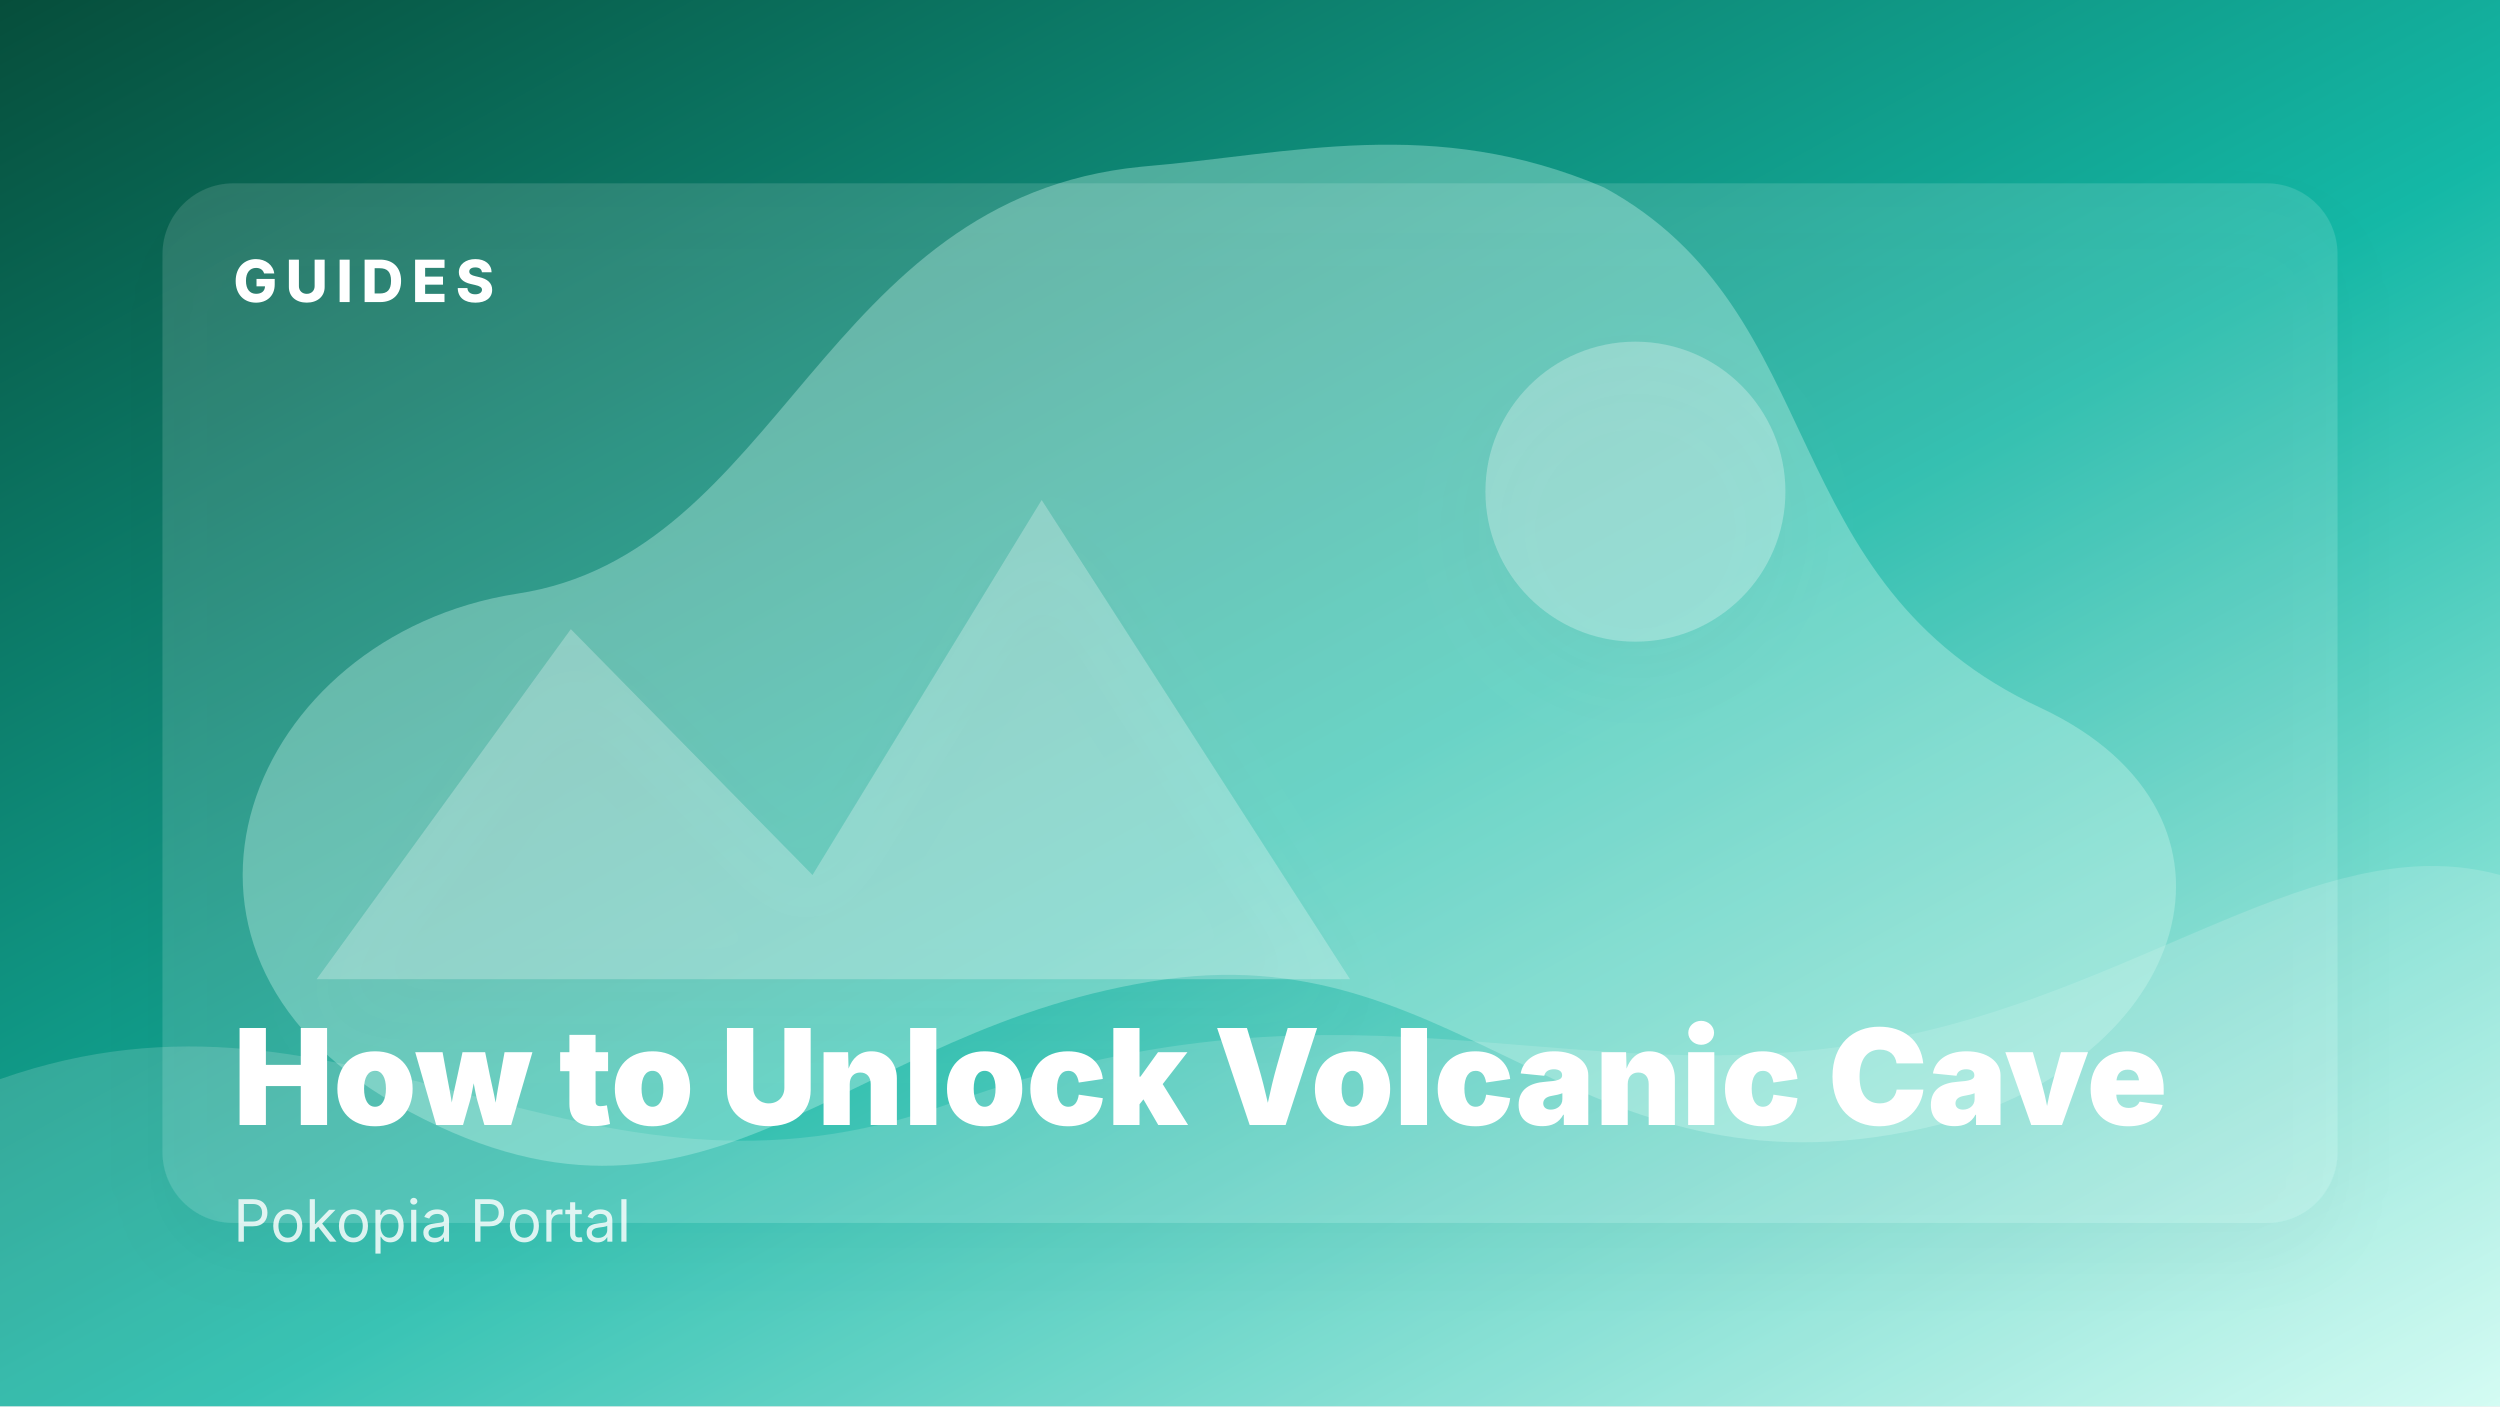
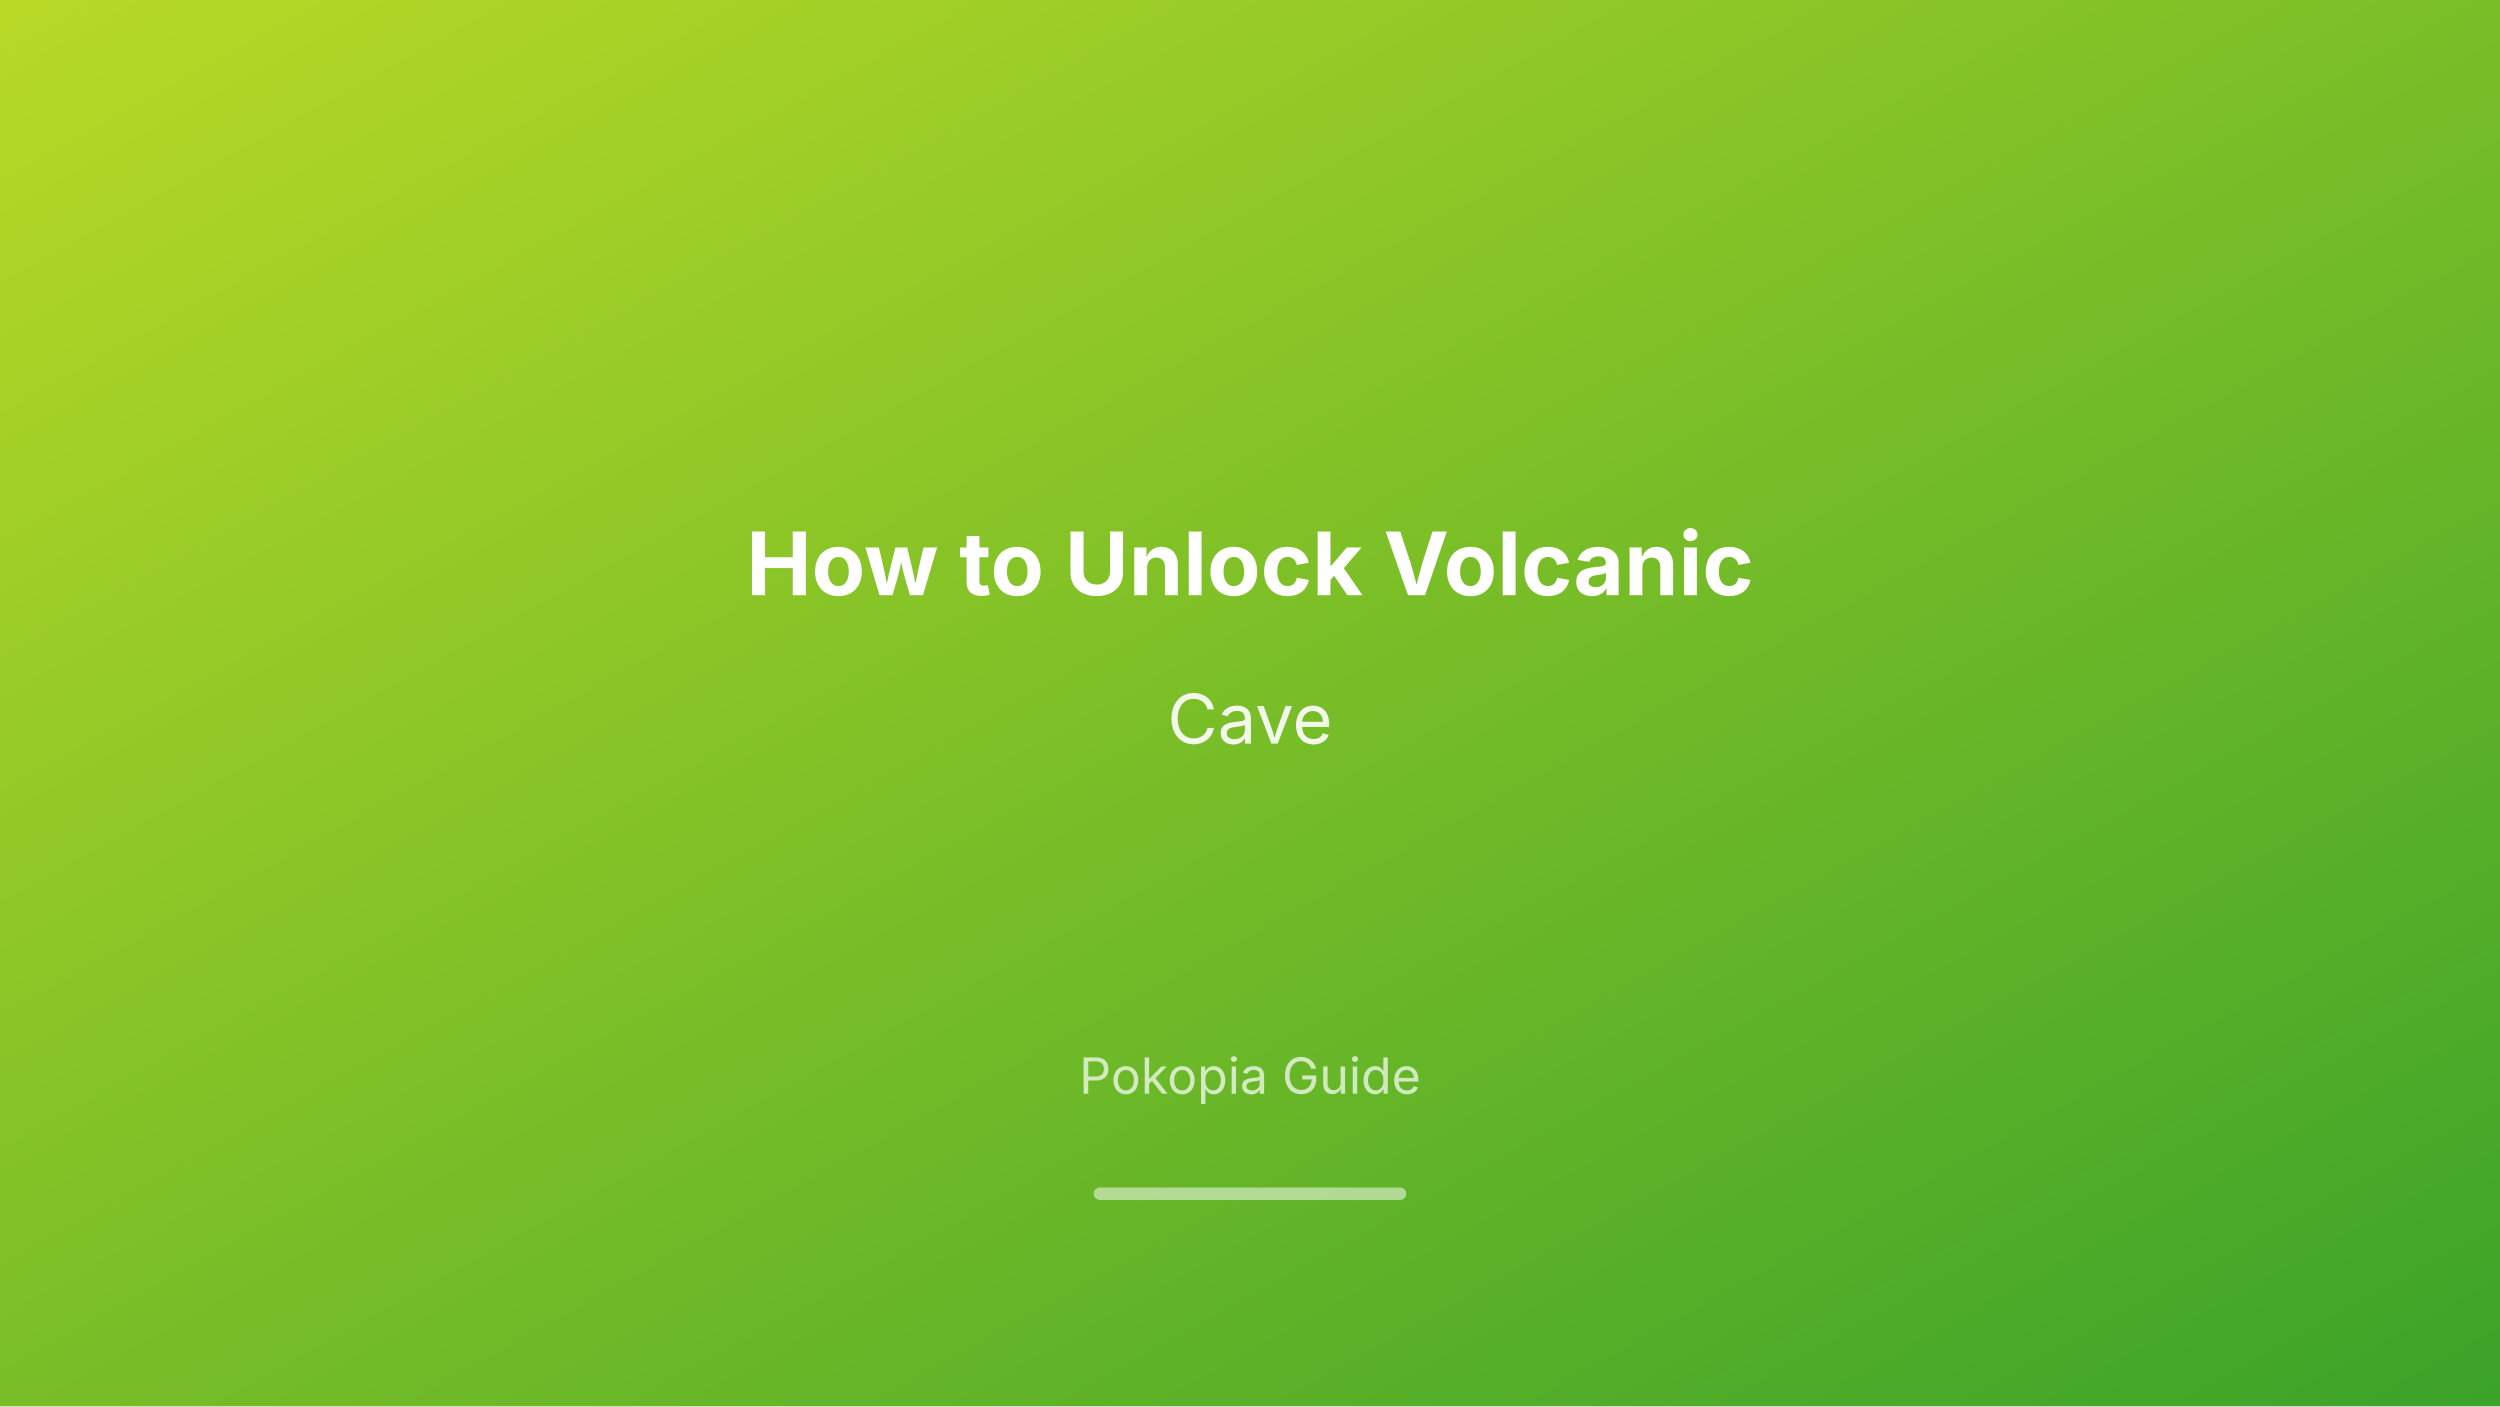
- <svg xmlns="http://www.w3.org/2000/svg" width="1200" height="675" viewBox="0 0 1200 675" role="img" aria-label="How to Unlock Volcanic Cave">
+ <svg xmlns="http://www.w3.org/2000/svg" width="800" height="450">
  <defs>
-     <linearGradient id="bg" x1="0" y1="0" x2="1" y2="1">
-       <stop offset="0" stop-color="#064e3b" />
-       <stop offset=".55" stop-color="#14b8a6" />
-       <stop offset="1" stop-color="#ccfbf1" />
+     <linearGradient id="bg" x1="0%" y1="0%" x2="100%" y2="100%">
+       <stop offset="0%" style="stop-color:hsl(71,70%,50%);stop-opacity:1" />
+       <stop offset="100%" style="stop-color:hsl(111,60%,40%);stop-opacity:1" />
    </linearGradient>
-     <filter id="soft" x="-20%" y="-20%" width="140%" height="140%">
-       <feDropShadow dx="0" dy="18" stdDeviation="18" flood-color="#000" flood-opacity=".22" />
-     </filter>
  </defs>
-   <rect width="1200" height="675" fill="url(#bg)" />
-   <path d="M0 518 C170 458 278 594 455 530 C658 456 760 535 928 494 C1040 466 1120 398 1200 420 L1200 675 L0 675Z" fill="#ffffff" opacity=".16" />
-   <path d="M770 90 C880 150 850 280 980 340 C1090 392 1050 510 930 540 C760 582 705 450 560 470 C402 492 340 615 190 530 C58 455 120 305 248 285 C375 266 394 95 548 80 C620 74 688 55 770 90Z" fill="#ccfbf1" opacity=".34" />
-   <g filter="url(#soft)">
-     <rect x="78" y="88" width="1044" height="499" rx="34" fill="#ffffff" opacity=".13" />
-     <path d="M152 470 L274 302 L390 420 L500 240 L648 470Z" fill="#ffffff" opacity=".26" />
-     <circle cx="785" cy="236" r="72" fill="#ffffff" opacity=".28" />
-   </g>
-   <text x="112" y="145" fill="#fff" font-family="Inter,Segoe UI,Arial,sans-serif" font-size="28" font-weight="800" letter-spacing="4">GUIDES</text>
-   <text x="112" y="540" fill="#fff" font-family="Inter,Segoe UI,Arial,sans-serif" font-size="64" font-weight="900">How to Unlock Volcanic Cave</text>
-   <text x="112" y="596" fill="#fff" opacity=".82" font-family="Inter,Segoe UI,Arial,sans-serif" font-size="28">Pokopia Portal</text>
+   <rect width="800" height="450" fill="url(#bg)" />
+   <text x="400" y="180" font-family="system-ui, -apple-system, sans-serif" font-size="28" font-weight="bold" fill="white" text-anchor="middle" dominant-baseline="middle">
+     How to Unlock Volcanic
+   </text>
+   <text x="400" y="230" font-family="system-ui, -apple-system, sans-serif" font-size="22" fill="rgba(255,255,255,0.9)" text-anchor="middle" dominant-baseline="middle">
+     Cave
+   </text>
+   <text x="400" y="350" font-family="system-ui, -apple-system, sans-serif" font-size="16" fill="rgba(255,255,255,0.7)" text-anchor="middle">
+     Pokopia Guide
+   </text>
+   <rect x="350" y="380" width="100" height="4" rx="2" fill="rgba(255,255,255,0.5)" />
</svg>
